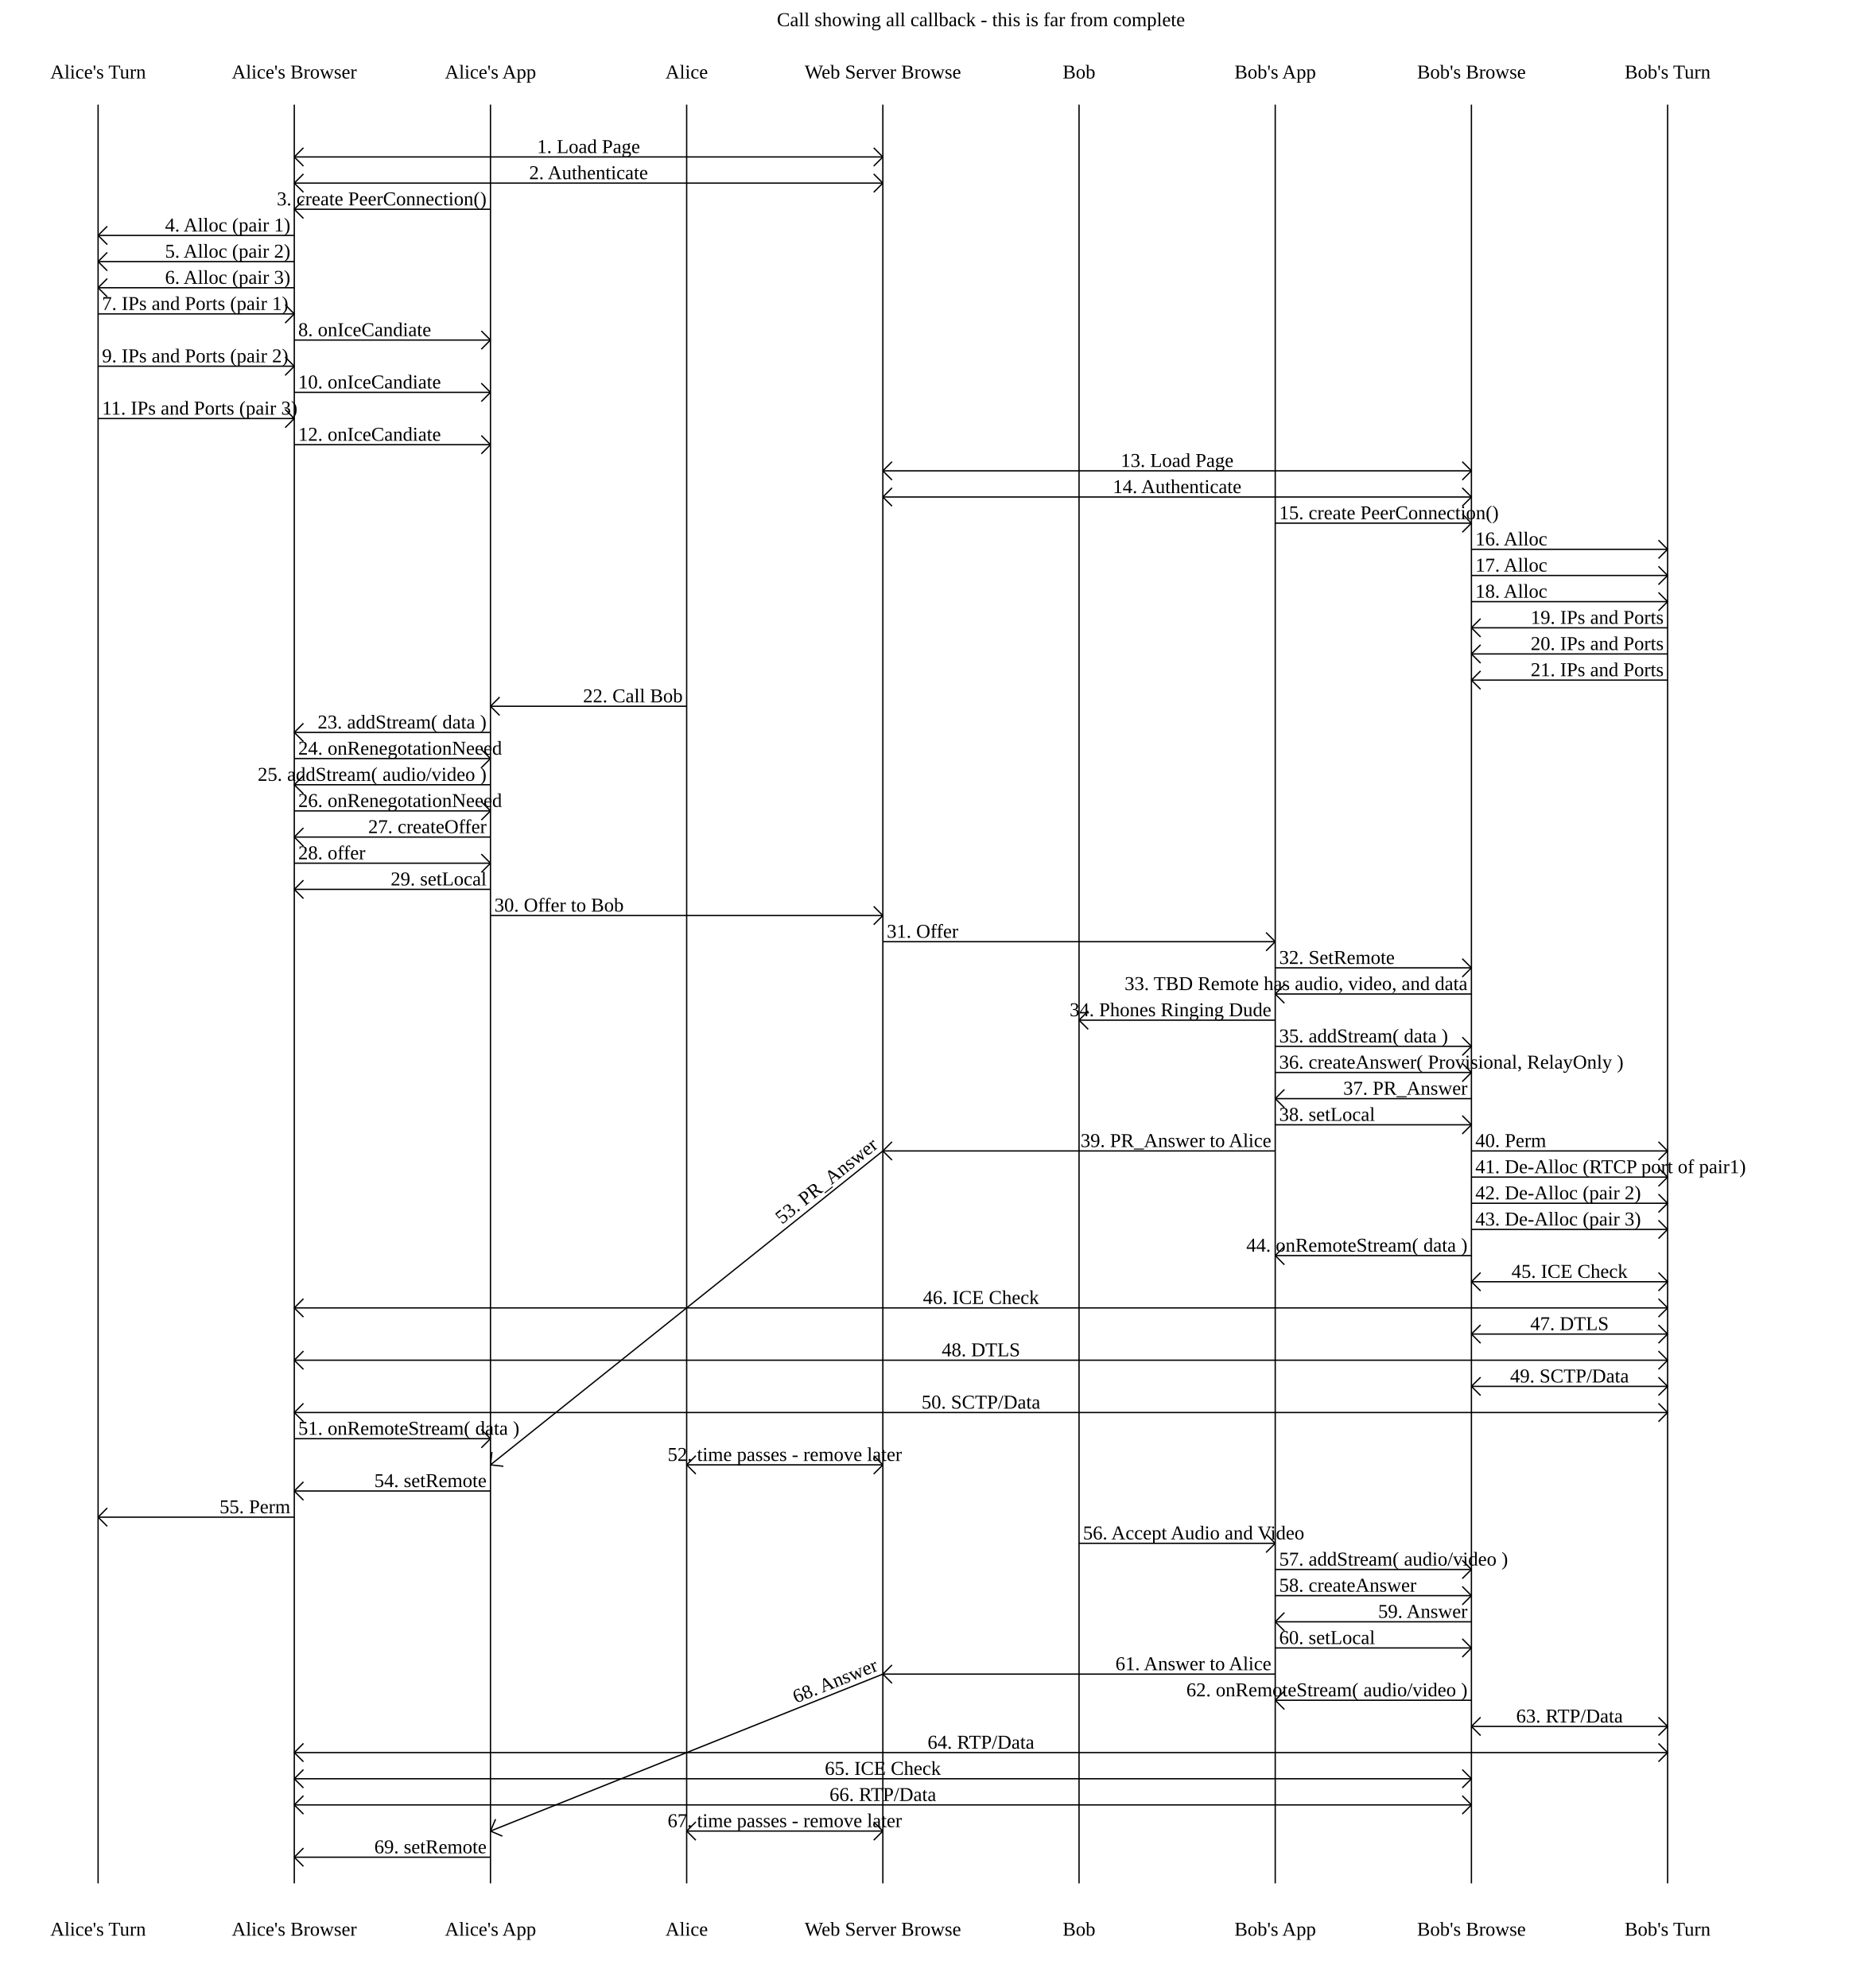
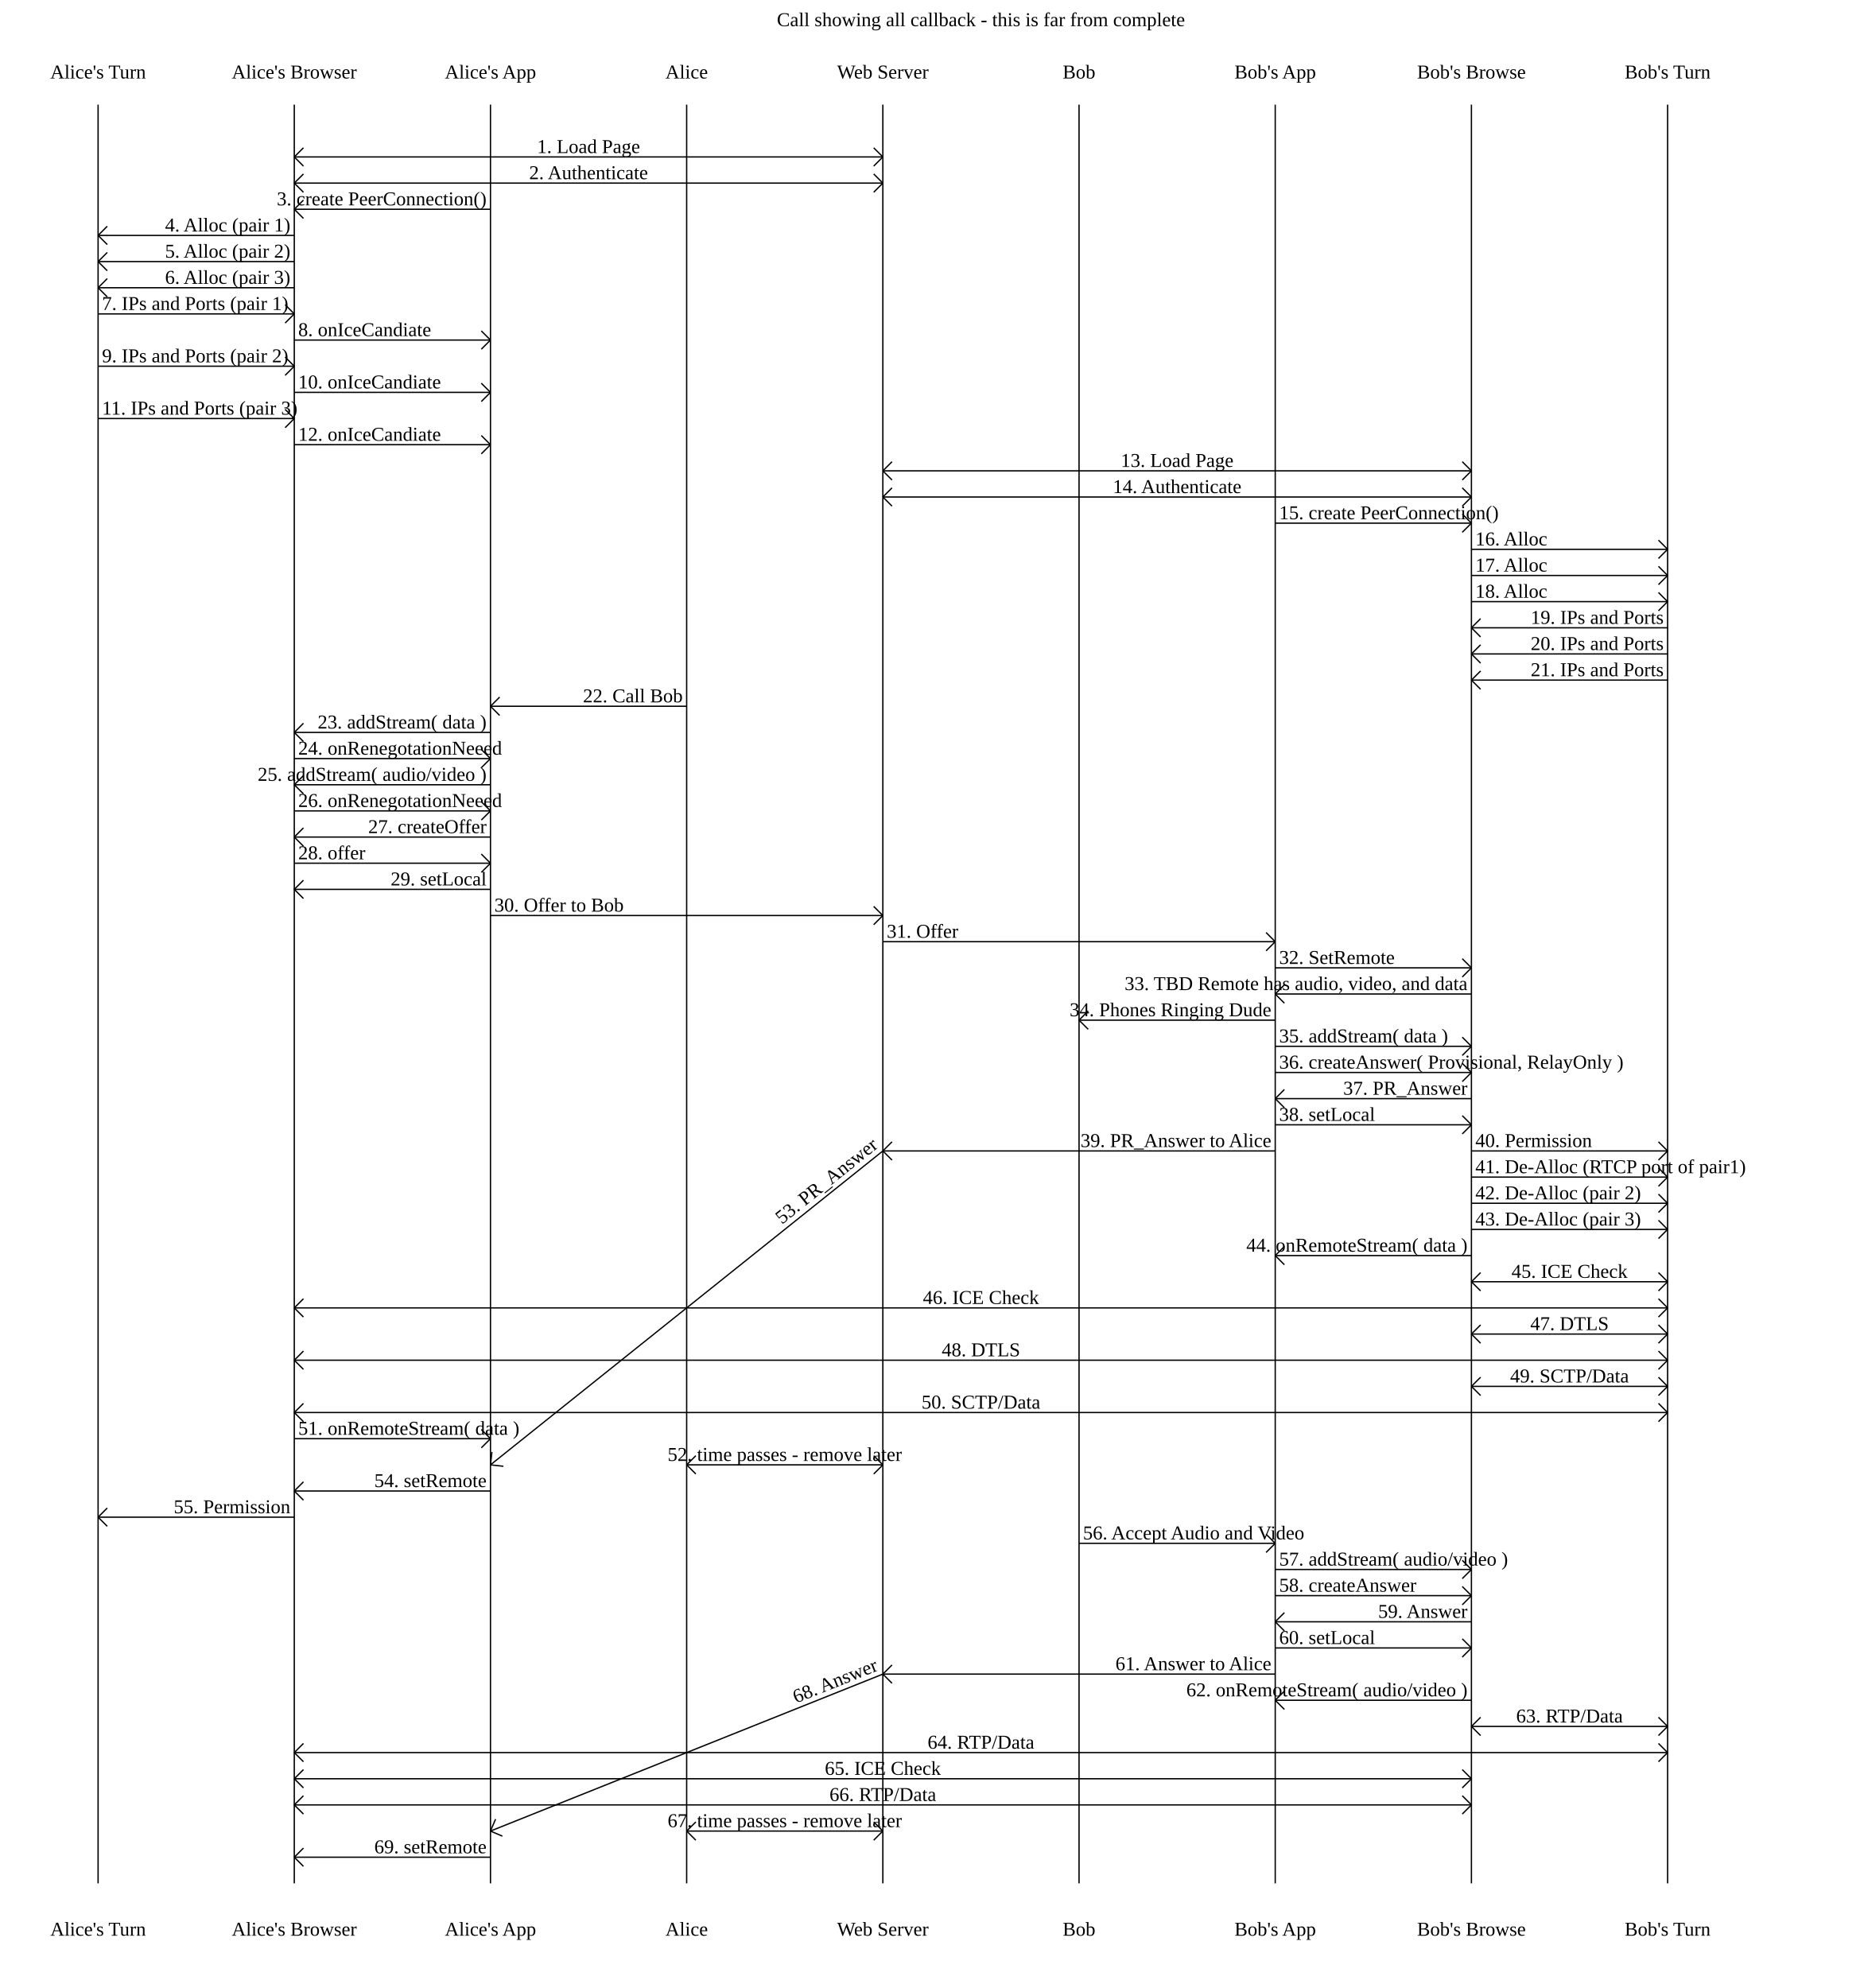
<svg xmlns="http://www.w3.org/2000/svg" baseProfile="full" width="1425" height="1520">
  <text x="750" y="20" font-size="15" text-anchor="middle">Call showing all callback - this is far from complete </text>
  <text x="75" y="60" font-size="15" text-anchor="middle">Alice's Turn</text>
  <line x1="75" y1="80" x2="75" y2="1440" width="1" stroke="black" />
  <text x="75" y="1480" font-size="15" text-anchor="middle">Alice's Turn</text>
  <text x="225" y="60" font-size="15" text-anchor="middle">Alice's Browser</text>
  <line x1="225" y1="80" x2="225" y2="1440" width="1" stroke="black" />
  <text x="225" y="1480" font-size="15" text-anchor="middle">Alice's Browser</text>
  <text x="375" y="60" font-size="15" text-anchor="middle">Alice's App</text>
  <line x1="375" y1="80" x2="375" y2="1440" width="1" stroke="black" />
  <text x="375" y="1480" font-size="15" text-anchor="middle">Alice's App</text>
  <text x="525" y="60" font-size="15" text-anchor="middle">Alice</text>
  <line x1="525" y1="80" x2="525" y2="1440" width="1" stroke="black" />
  <text x="525" y="1480" font-size="15" text-anchor="middle">Alice</text>
-   <text x="675" y="60" font-size="15" text-anchor="middle">Web Server Browse</text>
+   <text x="675" y="60" font-size="15" text-anchor="middle">Web Server</text>
  <line x1="675" y1="80" x2="675" y2="1440" width="1" stroke="black" />
-   <text x="675" y="1480" font-size="15" text-anchor="middle">Web Server Browse</text>
+   <text x="675" y="1480" font-size="15" text-anchor="middle">Web Server</text>
  <text x="825" y="60" font-size="15" text-anchor="middle">Bob</text>
  <line x1="825" y1="80" x2="825" y2="1440" width="1" stroke="black" />
  <text x="825" y="1480" font-size="15" text-anchor="middle">Bob</text>
  <text x="975" y="60" font-size="15" text-anchor="middle">Bob's App</text>
  <line x1="975" y1="80" x2="975" y2="1440" width="1" stroke="black" />
  <text x="975" y="1480" font-size="15" text-anchor="middle">Bob's App</text>
  <text x="1125" y="60" font-size="15" text-anchor="middle">Bob's Browse</text>
  <line x1="1125" y1="80" x2="1125" y2="1440" width="1" stroke="black" />
  <text x="1125" y="1480" font-size="15" text-anchor="middle">Bob's Browse</text>
  <text x="1275" y="60" font-size="15" text-anchor="middle">Bob's Turn</text>
  <line x1="1275" y1="80" x2="1275" y2="1440" width="1" stroke="black" />
  <text x="1275" y="1480" font-size="15" text-anchor="middle">Bob's Turn</text>
  <line x1="225" y1="120" x2="675" y2="120" width="1" stroke="black" />
  <line x1="675" y1="120" x2="668" y2="113" transform="rotate(0, 675, 120)" width="1" stroke="black" />
  <line x1="675" y1="120" x2="668" y2="127" transform="rotate(0, 675, 120)" width="1" stroke="black" />
  <line x1="225" y1="120" x2="232" y2="113" transform="rotate(0, 225, 120)" width="1" stroke="black" />
  <line x1="225" y1="120" x2="232" y2="127" transform="rotate(0, 225, 120)" width="1" stroke="black" />
  <text x="450" y="117" font-size="15" text-anchor="middle" transform="rotate(0, 450, 117)" fill="black">1. Load Page </text>
  <line x1="225" y1="140" x2="675" y2="140" width="1" stroke="black" />
  <line x1="675" y1="140" x2="668" y2="133" transform="rotate(0, 675, 140)" width="1" stroke="black" />
  <line x1="675" y1="140" x2="668" y2="147" transform="rotate(0, 675, 140)" width="1" stroke="black" />
  <line x1="225" y1="140" x2="232" y2="133" transform="rotate(0, 225, 140)" width="1" stroke="black" />
  <line x1="225" y1="140" x2="232" y2="147" transform="rotate(0, 225, 140)" width="1" stroke="black" />
  <text x="450" y="137" font-size="15" text-anchor="middle" transform="rotate(0, 450, 137)" fill="black">2. Authenticate</text>
  <line x1="375" y1="160" x2="225" y2="160" width="1" stroke="black" />
  <line x1="225" y1="160" x2="232" y2="153" transform="rotate(0, 225, 160)" width="1" stroke="black" />
  <line x1="225" y1="160" x2="232" y2="167" transform="rotate(0, 225, 160)" width="1" stroke="black" />
  <text x="372" y="157" font-size="15" text-anchor="end" transform="rotate(0, 372, 157)" fill="black">3. create PeerConnection()</text>
  <line x1="225" y1="180" x2="75" y2="180" width="1" stroke="black" />
  <line x1="75" y1="180" x2="82" y2="173" transform="rotate(0, 75, 180)" width="1" stroke="black" />
  <line x1="75" y1="180" x2="82" y2="187" transform="rotate(0, 75, 180)" width="1" stroke="black" />
  <text x="222" y="177" font-size="15" text-anchor="end" transform="rotate(0, 222, 177)" fill="black">4. Alloc (pair 1)</text>
  <line x1="225" y1="200" x2="75" y2="200" width="1" stroke="black" />
  <line x1="75" y1="200" x2="82" y2="193" transform="rotate(0, 75, 200)" width="1" stroke="black" />
  <line x1="75" y1="200" x2="82" y2="207" transform="rotate(0, 75, 200)" width="1" stroke="black" />
  <text x="222" y="197" font-size="15" text-anchor="end" transform="rotate(0, 222, 197)" fill="black">5. Alloc (pair 2)</text>
  <line x1="225" y1="220" x2="75" y2="220" width="1" stroke="black" />
  <line x1="75" y1="220" x2="82" y2="213" transform="rotate(0, 75, 220)" width="1" stroke="black" />
  <line x1="75" y1="220" x2="82" y2="227" transform="rotate(0, 75, 220)" width="1" stroke="black" />
  <text x="222" y="217" font-size="15" text-anchor="end" transform="rotate(0, 222, 217)" fill="black">6. Alloc (pair 3)</text>
  <line x1="75" y1="240" x2="225" y2="240" width="1" stroke="black" />
  <line x1="225" y1="240" x2="218" y2="233" transform="rotate(0, 225, 240)" width="1" stroke="black" />
  <line x1="225" y1="240" x2="218" y2="247" transform="rotate(0, 225, 240)" width="1" stroke="black" />
  <text x="78" y="237" font-size="15" text-anchor="start" transform="rotate(0, 78, 237)" fill="black">7. IPs and Ports (pair 1)</text>
  <line x1="225" y1="260" x2="375" y2="260" width="1" stroke="black" />
  <line x1="375" y1="260" x2="368" y2="253" transform="rotate(0, 375, 260)" width="1" stroke="black" />
  <line x1="375" y1="260" x2="368" y2="267" transform="rotate(0, 375, 260)" width="1" stroke="black" />
  <text x="228" y="257" font-size="15" text-anchor="start" transform="rotate(0, 228, 257)" fill="black">8. onIceCandiate</text>
  <line x1="75" y1="280" x2="225" y2="280" width="1" stroke="black" />
  <line x1="225" y1="280" x2="218" y2="273" transform="rotate(0, 225, 280)" width="1" stroke="black" />
  <line x1="225" y1="280" x2="218" y2="287" transform="rotate(0, 225, 280)" width="1" stroke="black" />
  <text x="78" y="277" font-size="15" text-anchor="start" transform="rotate(0, 78, 277)" fill="black">9. IPs and Ports (pair 2)</text>
  <line x1="225" y1="300" x2="375" y2="300" width="1" stroke="black" />
  <line x1="375" y1="300" x2="368" y2="293" transform="rotate(0, 375, 300)" width="1" stroke="black" />
  <line x1="375" y1="300" x2="368" y2="307" transform="rotate(0, 375, 300)" width="1" stroke="black" />
  <text x="228" y="297" font-size="15" text-anchor="start" transform="rotate(0, 228, 297)" fill="black">10. onIceCandiate</text>
  <line x1="75" y1="320" x2="225" y2="320" width="1" stroke="black" />
  <line x1="225" y1="320" x2="218" y2="313" transform="rotate(0, 225, 320)" width="1" stroke="black" />
  <line x1="225" y1="320" x2="218" y2="327" transform="rotate(0, 225, 320)" width="1" stroke="black" />
  <text x="78" y="317" font-size="15" text-anchor="start" transform="rotate(0, 78, 317)" fill="black">11. IPs and Ports (pair 3)</text>
  <line x1="225" y1="340" x2="375" y2="340" width="1" stroke="black" />
  <line x1="375" y1="340" x2="368" y2="333" transform="rotate(0, 375, 340)" width="1" stroke="black" />
  <line x1="375" y1="340" x2="368" y2="347" transform="rotate(0, 375, 340)" width="1" stroke="black" />
  <text x="228" y="337" font-size="15" text-anchor="start" transform="rotate(0, 228, 337)" fill="black">12. onIceCandiate</text>
  <line x1="1125" y1="360" x2="675" y2="360" width="1" stroke="black" />
  <line x1="1125" y1="360" x2="1118" y2="353" transform="rotate(0, 1125, 360)" width="1" stroke="black" />
  <line x1="1125" y1="360" x2="1118" y2="367" transform="rotate(0, 1125, 360)" width="1" stroke="black" />
  <line x1="675" y1="360" x2="682" y2="353" transform="rotate(0, 675, 360)" width="1" stroke="black" />
  <line x1="675" y1="360" x2="682" y2="367" transform="rotate(0, 675, 360)" width="1" stroke="black" />
  <text x="900" y="357" font-size="15" text-anchor="middle" transform="rotate(0, 900, 357)" fill="black">13. Load Page </text>
  <line x1="1125" y1="380" x2="675" y2="380" width="1" stroke="black" />
  <line x1="1125" y1="380" x2="1118" y2="373" transform="rotate(0, 1125, 380)" width="1" stroke="black" />
  <line x1="1125" y1="380" x2="1118" y2="387" transform="rotate(0, 1125, 380)" width="1" stroke="black" />
  <line x1="675" y1="380" x2="682" y2="373" transform="rotate(0, 675, 380)" width="1" stroke="black" />
  <line x1="675" y1="380" x2="682" y2="387" transform="rotate(0, 675, 380)" width="1" stroke="black" />
  <text x="900" y="377" font-size="15" text-anchor="middle" transform="rotate(0, 900, 377)" fill="black">14. Authenticate</text>
  <line x1="975" y1="400" x2="1125" y2="400" width="1" stroke="black" />
  <line x1="1125" y1="400" x2="1118" y2="393" transform="rotate(0, 1125, 400)" width="1" stroke="black" />
  <line x1="1125" y1="400" x2="1118" y2="407" transform="rotate(0, 1125, 400)" width="1" stroke="black" />
  <text x="978" y="397" font-size="15" text-anchor="start" transform="rotate(0, 978, 397)" fill="black">15. create PeerConnection()</text>
  <line x1="1125" y1="420" x2="1275" y2="420" width="1" stroke="black" />
  <line x1="1275" y1="420" x2="1268" y2="413" transform="rotate(0, 1275, 420)" width="1" stroke="black" />
  <line x1="1275" y1="420" x2="1268" y2="427" transform="rotate(0, 1275, 420)" width="1" stroke="black" />
  <text x="1128" y="417" font-size="15" text-anchor="start" transform="rotate(0, 1128, 417)" fill="black">16. Alloc</text>
  <line x1="1125" y1="440" x2="1275" y2="440" width="1" stroke="black" />
  <line x1="1275" y1="440" x2="1268" y2="433" transform="rotate(0, 1275, 440)" width="1" stroke="black" />
  <line x1="1275" y1="440" x2="1268" y2="447" transform="rotate(0, 1275, 440)" width="1" stroke="black" />
  <text x="1128" y="437" font-size="15" text-anchor="start" transform="rotate(0, 1128, 437)" fill="black">17. Alloc</text>
  <line x1="1125" y1="460" x2="1275" y2="460" width="1" stroke="black" />
  <line x1="1275" y1="460" x2="1268" y2="453" transform="rotate(0, 1275, 460)" width="1" stroke="black" />
  <line x1="1275" y1="460" x2="1268" y2="467" transform="rotate(0, 1275, 460)" width="1" stroke="black" />
  <text x="1128" y="457" font-size="15" text-anchor="start" transform="rotate(0, 1128, 457)" fill="black">18. Alloc</text>
  <line x1="1275" y1="480" x2="1125" y2="480" width="1" stroke="black" />
  <line x1="1125" y1="480" x2="1132" y2="473" transform="rotate(0, 1125, 480)" width="1" stroke="black" />
  <line x1="1125" y1="480" x2="1132" y2="487" transform="rotate(0, 1125, 480)" width="1" stroke="black" />
  <text x="1272" y="477" font-size="15" text-anchor="end" transform="rotate(0, 1272, 477)" fill="black">19. IPs and Ports</text>
  <line x1="1275" y1="500" x2="1125" y2="500" width="1" stroke="black" />
  <line x1="1125" y1="500" x2="1132" y2="493" transform="rotate(0, 1125, 500)" width="1" stroke="black" />
  <line x1="1125" y1="500" x2="1132" y2="507" transform="rotate(0, 1125, 500)" width="1" stroke="black" />
  <text x="1272" y="497" font-size="15" text-anchor="end" transform="rotate(0, 1272, 497)" fill="black">20. IPs and Ports</text>
  <line x1="1275" y1="520" x2="1125" y2="520" width="1" stroke="black" />
  <line x1="1125" y1="520" x2="1132" y2="513" transform="rotate(0, 1125, 520)" width="1" stroke="black" />
  <line x1="1125" y1="520" x2="1132" y2="527" transform="rotate(0, 1125, 520)" width="1" stroke="black" />
  <text x="1272" y="517" font-size="15" text-anchor="end" transform="rotate(0, 1272, 517)" fill="black">21. IPs and Ports</text>
  <line x1="525" y1="540" x2="375" y2="540" width="1" stroke="black" />
  <line x1="375" y1="540" x2="382" y2="533" transform="rotate(0, 375, 540)" width="1" stroke="black" />
  <line x1="375" y1="540" x2="382" y2="547" transform="rotate(0, 375, 540)" width="1" stroke="black" />
  <text x="522" y="537" font-size="15" text-anchor="end" transform="rotate(0, 522, 537)" fill="black">22. Call Bob </text>
  <line x1="375" y1="560" x2="225" y2="560" width="1" stroke="black" />
  <line x1="225" y1="560" x2="232" y2="553" transform="rotate(0, 225, 560)" width="1" stroke="black" />
  <line x1="225" y1="560" x2="232" y2="567" transform="rotate(0, 225, 560)" width="1" stroke="black" />
  <text x="372" y="557" font-size="15" text-anchor="end" transform="rotate(0, 372, 557)" fill="black">23. addStream( data )</text>
  <line x1="225" y1="580" x2="375" y2="580" width="1" stroke="black" />
  <line x1="375" y1="580" x2="368" y2="573" transform="rotate(0, 375, 580)" width="1" stroke="black" />
  <line x1="375" y1="580" x2="368" y2="587" transform="rotate(0, 375, 580)" width="1" stroke="black" />
  <text x="228" y="577" font-size="15" text-anchor="start" transform="rotate(0, 228, 577)" fill="black">24. onRenegotationNeeed</text>
  <line x1="375" y1="600" x2="225" y2="600" width="1" stroke="black" />
  <line x1="225" y1="600" x2="232" y2="593" transform="rotate(0, 225, 600)" width="1" stroke="black" />
  <line x1="225" y1="600" x2="232" y2="607" transform="rotate(0, 225, 600)" width="1" stroke="black" />
  <text x="372" y="597" font-size="15" text-anchor="end" transform="rotate(0, 372, 597)" fill="black">25. addStream( audio/video )</text>
  <line x1="225" y1="620" x2="375" y2="620" width="1" stroke="black" />
  <line x1="375" y1="620" x2="368" y2="613" transform="rotate(0, 375, 620)" width="1" stroke="black" />
  <line x1="375" y1="620" x2="368" y2="627" transform="rotate(0, 375, 620)" width="1" stroke="black" />
  <text x="228" y="617" font-size="15" text-anchor="start" transform="rotate(0, 228, 617)" fill="black">26. onRenegotationNeeed</text>
  <line x1="375" y1="640" x2="225" y2="640" width="1" stroke="black" />
  <line x1="225" y1="640" x2="232" y2="633" transform="rotate(0, 225, 640)" width="1" stroke="black" />
  <line x1="225" y1="640" x2="232" y2="647" transform="rotate(0, 225, 640)" width="1" stroke="black" />
  <text x="372" y="637" font-size="15" text-anchor="end" transform="rotate(0, 372, 637)" fill="black">27. createOffer</text>
  <line x1="225" y1="660" x2="375" y2="660" width="1" stroke="black" />
  <line x1="375" y1="660" x2="368" y2="653" transform="rotate(0, 375, 660)" width="1" stroke="black" />
  <line x1="375" y1="660" x2="368" y2="667" transform="rotate(0, 375, 660)" width="1" stroke="black" />
  <text x="228" y="657" font-size="15" text-anchor="start" transform="rotate(0, 228, 657)" fill="black">28. offer</text>
  <line x1="375" y1="680" x2="225" y2="680" width="1" stroke="black" />
  <line x1="225" y1="680" x2="232" y2="673" transform="rotate(0, 225, 680)" width="1" stroke="black" />
  <line x1="225" y1="680" x2="232" y2="687" transform="rotate(0, 225, 680)" width="1" stroke="black" />
  <text x="372" y="677" font-size="15" text-anchor="end" transform="rotate(0, 372, 677)" fill="black">29. setLocal</text>
  <line x1="375" y1="700" x2="675" y2="700" width="1" stroke="black" />
  <line x1="675" y1="700" x2="668" y2="693" transform="rotate(0, 675, 700)" width="1" stroke="black" />
  <line x1="675" y1="700" x2="668" y2="707" transform="rotate(0, 675, 700)" width="1" stroke="black" />
  <text x="378" y="697" font-size="15" text-anchor="start" transform="rotate(0, 378, 697)" fill="black">30. Offer to Bob</text>
  <line x1="675" y1="720" x2="975" y2="720" width="1" stroke="black" />
  <line x1="975" y1="720" x2="968" y2="713" transform="rotate(0, 975, 720)" width="1" stroke="black" />
  <line x1="975" y1="720" x2="968" y2="727" transform="rotate(0, 975, 720)" width="1" stroke="black" />
  <text x="678" y="717" font-size="15" text-anchor="start" transform="rotate(0, 678, 717)" fill="black">31. Offer </text>
  <line x1="975" y1="740" x2="1125" y2="740" width="1" stroke="black" />
  <line x1="1125" y1="740" x2="1118" y2="733" transform="rotate(0, 1125, 740)" width="1" stroke="black" />
  <line x1="1125" y1="740" x2="1118" y2="747" transform="rotate(0, 1125, 740)" width="1" stroke="black" />
  <text x="978" y="737" font-size="15" text-anchor="start" transform="rotate(0, 978, 737)" fill="black">32. SetRemote </text>
  <line x1="1125" y1="760" x2="975" y2="760" width="1" stroke="black" />
  <line x1="975" y1="760" x2="982" y2="753" transform="rotate(0, 975, 760)" width="1" stroke="black" />
  <line x1="975" y1="760" x2="982" y2="767" transform="rotate(0, 975, 760)" width="1" stroke="black" />
  <text x="1122" y="757" font-size="15" text-anchor="end" transform="rotate(0, 1122, 757)" fill="black">33. TBD Remote has audio, video, and data </text>
  <line x1="975" y1="780" x2="825" y2="780" width="1" stroke="black" />
  <line x1="825" y1="780" x2="832" y2="773" transform="rotate(0, 825, 780)" width="1" stroke="black" />
  <line x1="825" y1="780" x2="832" y2="787" transform="rotate(0, 825, 780)" width="1" stroke="black" />
  <text x="972" y="777" font-size="15" text-anchor="end" transform="rotate(0, 972, 777)" fill="black">34. Phones Ringing Dude</text>
  <line x1="975" y1="800" x2="1125" y2="800" width="1" stroke="black" />
  <line x1="1125" y1="800" x2="1118" y2="793" transform="rotate(0, 1125, 800)" width="1" stroke="black" />
  <line x1="1125" y1="800" x2="1118" y2="807" transform="rotate(0, 1125, 800)" width="1" stroke="black" />
  <text x="978" y="797" font-size="15" text-anchor="start" transform="rotate(0, 978, 797)" fill="black">35. addStream( data )</text>
  <line x1="975" y1="820" x2="1125" y2="820" width="1" stroke="black" />
  <line x1="1125" y1="820" x2="1118" y2="813" transform="rotate(0, 1125, 820)" width="1" stroke="black" />
  <line x1="1125" y1="820" x2="1118" y2="827" transform="rotate(0, 1125, 820)" width="1" stroke="black" />
  <text x="978" y="817" font-size="15" text-anchor="start" transform="rotate(0, 978, 817)" fill="black">36. createAnswer( Provisional, RelayOnly )</text>
  <line x1="1125" y1="840" x2="975" y2="840" width="1" stroke="black" />
  <line x1="975" y1="840" x2="982" y2="833" transform="rotate(0, 975, 840)" width="1" stroke="black" />
  <line x1="975" y1="840" x2="982" y2="847" transform="rotate(0, 975, 840)" width="1" stroke="black" />
  <text x="1122" y="837" font-size="15" text-anchor="end" transform="rotate(0, 1122, 837)" fill="black">37. PR_Answer</text>
  <line x1="975" y1="860" x2="1125" y2="860" width="1" stroke="black" />
  <line x1="1125" y1="860" x2="1118" y2="853" transform="rotate(0, 1125, 860)" width="1" stroke="black" />
  <line x1="1125" y1="860" x2="1118" y2="867" transform="rotate(0, 1125, 860)" width="1" stroke="black" />
  <text x="978" y="857" font-size="15" text-anchor="start" transform="rotate(0, 978, 857)" fill="black">38. setLocal</text>
  <line x1="975" y1="880" x2="675" y2="880" width="1" stroke="black" />
  <line x1="675" y1="880" x2="682" y2="873" transform="rotate(0, 675, 880)" width="1" stroke="black" />
  <line x1="675" y1="880" x2="682" y2="887" transform="rotate(0, 675, 880)" width="1" stroke="black" />
  <text x="972" y="877" font-size="15" text-anchor="end" transform="rotate(0, 972, 877)" fill="black">39. PR_Answer to Alice </text>
  <line x1="1125" y1="880" x2="1275" y2="880" width="1" stroke="black" />
  <line x1="1275" y1="880" x2="1268" y2="873" transform="rotate(0, 1275, 880)" width="1" stroke="black" />
  <line x1="1275" y1="880" x2="1268" y2="887" transform="rotate(0, 1275, 880)" width="1" stroke="black" />
-   <text x="1128" y="877" font-size="15" text-anchor="start" transform="rotate(0, 1128, 877)" fill="black">40. Perm</text>
+   <text x="1128" y="877" font-size="15" text-anchor="start" transform="rotate(0, 1128, 877)" fill="black">40. Permission</text>
  <line x1="1125" y1="900" x2="1275" y2="900" width="1" stroke="black" />
  <line x1="1275" y1="900" x2="1268" y2="893" transform="rotate(0, 1275, 900)" width="1" stroke="black" />
  <line x1="1275" y1="900" x2="1268" y2="907" transform="rotate(0, 1275, 900)" width="1" stroke="black" />
  <text x="1128" y="897" font-size="15" text-anchor="start" transform="rotate(0, 1128, 897)" fill="black">41. De-Alloc (RTCP port of pair1)</text>
  <line x1="1125" y1="920" x2="1275" y2="920" width="1" stroke="black" />
  <line x1="1275" y1="920" x2="1268" y2="913" transform="rotate(0, 1275, 920)" width="1" stroke="black" />
  <line x1="1275" y1="920" x2="1268" y2="927" transform="rotate(0, 1275, 920)" width="1" stroke="black" />
  <text x="1128" y="917" font-size="15" text-anchor="start" transform="rotate(0, 1128, 917)" fill="black">42. De-Alloc (pair 2)</text>
  <line x1="1125" y1="940" x2="1275" y2="940" width="1" stroke="black" />
  <line x1="1275" y1="940" x2="1268" y2="933" transform="rotate(0, 1275, 940)" width="1" stroke="black" />
  <line x1="1275" y1="940" x2="1268" y2="947" transform="rotate(0, 1275, 940)" width="1" stroke="black" />
  <text x="1128" y="937" font-size="15" text-anchor="start" transform="rotate(0, 1128, 937)" fill="black">43. De-Alloc (pair 3)</text>
  <line x1="1125" y1="960" x2="975" y2="960" width="1" stroke="black" />
  <line x1="975" y1="960" x2="982" y2="953" transform="rotate(0, 975, 960)" width="1" stroke="black" />
  <line x1="975" y1="960" x2="982" y2="967" transform="rotate(0, 975, 960)" width="1" stroke="black" />
  <text x="1122" y="957" font-size="15" text-anchor="end" transform="rotate(0, 1122, 957)" fill="black">44. onRemoteStream( data )</text>
  <line x1="1125" y1="980" x2="1275" y2="980" width="1" stroke="black" />
  <line x1="1275" y1="980" x2="1268" y2="973" transform="rotate(0, 1275, 980)" width="1" stroke="black" />
  <line x1="1275" y1="980" x2="1268" y2="987" transform="rotate(0, 1275, 980)" width="1" stroke="black" />
  <line x1="1125" y1="980" x2="1132" y2="973" transform="rotate(0, 1125, 980)" width="1" stroke="black" />
  <line x1="1125" y1="980" x2="1132" y2="987" transform="rotate(0, 1125, 980)" width="1" stroke="black" />
  <text x="1200" y="977" font-size="15" text-anchor="middle" transform="rotate(0, 1200, 977)" fill="black">45. ICE Check</text>
  <line x1="1275" y1="1000" x2="225" y2="1000" width="1" stroke="black" />
  <line x1="1275" y1="1000" x2="1268" y2="993" transform="rotate(0, 1275, 1000)" width="1" stroke="black" />
  <line x1="1275" y1="1000" x2="1268" y2="1007" transform="rotate(0, 1275, 1000)" width="1" stroke="black" />
  <line x1="225" y1="1000" x2="232" y2="993" transform="rotate(0, 225, 1000)" width="1" stroke="black" />
  <line x1="225" y1="1000" x2="232" y2="1007" transform="rotate(0, 225, 1000)" width="1" stroke="black" />
  <text x="750" y="997" font-size="15" text-anchor="middle" transform="rotate(0, 750, 997)" fill="black">46. ICE Check </text>
  <line x1="1125" y1="1020" x2="1275" y2="1020" width="1" stroke="black" />
  <line x1="1275" y1="1020" x2="1268" y2="1013" transform="rotate(0, 1275, 1020)" width="1" stroke="black" />
  <line x1="1275" y1="1020" x2="1268" y2="1027" transform="rotate(0, 1275, 1020)" width="1" stroke="black" />
  <line x1="1125" y1="1020" x2="1132" y2="1013" transform="rotate(0, 1125, 1020)" width="1" stroke="black" />
  <line x1="1125" y1="1020" x2="1132" y2="1027" transform="rotate(0, 1125, 1020)" width="1" stroke="black" />
  <text x="1200" y="1017" font-size="15" text-anchor="middle" transform="rotate(0, 1200, 1017)" fill="black">47. DTLS</text>
  <line x1="1275" y1="1040" x2="225" y2="1040" width="1" stroke="black" />
  <line x1="1275" y1="1040" x2="1268" y2="1033" transform="rotate(0, 1275, 1040)" width="1" stroke="black" />
  <line x1="1275" y1="1040" x2="1268" y2="1047" transform="rotate(0, 1275, 1040)" width="1" stroke="black" />
  <line x1="225" y1="1040" x2="232" y2="1033" transform="rotate(0, 225, 1040)" width="1" stroke="black" />
  <line x1="225" y1="1040" x2="232" y2="1047" transform="rotate(0, 225, 1040)" width="1" stroke="black" />
  <text x="750" y="1037" font-size="15" text-anchor="middle" transform="rotate(0, 750, 1037)" fill="black">48. DTLS</text>
  <line x1="1125" y1="1060" x2="1275" y2="1060" width="1" stroke="black" />
  <line x1="1275" y1="1060" x2="1268" y2="1053" transform="rotate(0, 1275, 1060)" width="1" stroke="black" />
  <line x1="1275" y1="1060" x2="1268" y2="1067" transform="rotate(0, 1275, 1060)" width="1" stroke="black" />
  <line x1="1125" y1="1060" x2="1132" y2="1053" transform="rotate(0, 1125, 1060)" width="1" stroke="black" />
  <line x1="1125" y1="1060" x2="1132" y2="1067" transform="rotate(0, 1125, 1060)" width="1" stroke="black" />
  <text x="1200" y="1057" font-size="15" text-anchor="middle" transform="rotate(0, 1200, 1057)" fill="black">49. SCTP/Data</text>
  <line x1="1275" y1="1080" x2="225" y2="1080" width="1" stroke="black" />
  <line x1="1275" y1="1080" x2="1268" y2="1073" transform="rotate(0, 1275, 1080)" width="1" stroke="black" />
  <line x1="1275" y1="1080" x2="1268" y2="1087" transform="rotate(0, 1275, 1080)" width="1" stroke="black" />
  <line x1="225" y1="1080" x2="232" y2="1073" transform="rotate(0, 225, 1080)" width="1" stroke="black" />
  <line x1="225" y1="1080" x2="232" y2="1087" transform="rotate(0, 225, 1080)" width="1" stroke="black" />
  <text x="750" y="1077" font-size="15" text-anchor="middle" transform="rotate(0, 750, 1077)" fill="black">50. SCTP/Data</text>
  <line x1="225" y1="1100" x2="375" y2="1100" width="1" stroke="black" />
  <line x1="375" y1="1100" x2="368" y2="1093" transform="rotate(0, 375, 1100)" width="1" stroke="black" />
  <line x1="375" y1="1100" x2="368" y2="1107" transform="rotate(0, 375, 1100)" width="1" stroke="black" />
  <text x="228" y="1097" font-size="15" text-anchor="start" transform="rotate(0, 228, 1097)" fill="black">51. onRemoteStream( data )</text>
  <line x1="675" y1="1120" x2="525" y2="1120" width="1" stroke="black" />
  <line x1="675" y1="1120" x2="668" y2="1113" transform="rotate(0, 675, 1120)" width="1" stroke="black" />
  <line x1="675" y1="1120" x2="668" y2="1127" transform="rotate(0, 675, 1120)" width="1" stroke="black" />
  <line x1="525" y1="1120" x2="532" y2="1113" transform="rotate(0, 525, 1120)" width="1" stroke="black" />
  <line x1="525" y1="1120" x2="532" y2="1127" transform="rotate(0, 525, 1120)" width="1" stroke="black" />
  <text x="600" y="1117" font-size="15" text-anchor="middle" transform="rotate(0, 600, 1117)" fill="black">52. time passes - remove later</text>
  <line x1="675" y1="880" x2="375" y2="1120" width="1" stroke="black" />
  <line x1="375" y1="1120" x2="382" y2="1113" transform="rotate(-38.67942, 375, 1120)" width="1" stroke="black" />
  <line x1="375" y1="1120" x2="382" y2="1127" transform="rotate(-38.67942, 375, 1120)" width="1" stroke="black" />
  <text x="672" y="877" font-size="15" text-anchor="end" transform="rotate(-38.67942, 672, 877)" fill="black">53. PR_Answer </text>
  <line x1="375" y1="1140" x2="225" y2="1140" width="1" stroke="black" />
  <line x1="225" y1="1140" x2="232" y2="1133" transform="rotate(0, 225, 1140)" width="1" stroke="black" />
  <line x1="225" y1="1140" x2="232" y2="1147" transform="rotate(0, 225, 1140)" width="1" stroke="black" />
  <text x="372" y="1137" font-size="15" text-anchor="end" transform="rotate(0, 372, 1137)" fill="black">54. setRemote</text>
  <line x1="225" y1="1160" x2="75" y2="1160" width="1" stroke="black" />
  <line x1="75" y1="1160" x2="82" y2="1153" transform="rotate(0, 75, 1160)" width="1" stroke="black" />
  <line x1="75" y1="1160" x2="82" y2="1167" transform="rotate(0, 75, 1160)" width="1" stroke="black" />
-   <text x="222" y="1157" font-size="15" text-anchor="end" transform="rotate(0, 222, 1157)" fill="black">55. Perm</text>
+   <text x="222" y="1157" font-size="15" text-anchor="end" transform="rotate(0, 222, 1157)" fill="black">55. Permission</text>
  <line x1="825" y1="1180" x2="975" y2="1180" width="1" stroke="black" />
  <line x1="975" y1="1180" x2="968" y2="1173" transform="rotate(0, 975, 1180)" width="1" stroke="black" />
  <line x1="975" y1="1180" x2="968" y2="1187" transform="rotate(0, 975, 1180)" width="1" stroke="black" />
  <text x="828" y="1177" font-size="15" text-anchor="start" transform="rotate(0, 828, 1177)" fill="black">56. Accept Audio and Video </text>
  <line x1="975" y1="1200" x2="1125" y2="1200" width="1" stroke="black" />
  <line x1="1125" y1="1200" x2="1118" y2="1193" transform="rotate(0, 1125, 1200)" width="1" stroke="black" />
  <line x1="1125" y1="1200" x2="1118" y2="1207" transform="rotate(0, 1125, 1200)" width="1" stroke="black" />
  <text x="978" y="1197" font-size="15" text-anchor="start" transform="rotate(0, 978, 1197)" fill="black">57. addStream( audio/video )</text>
  <line x1="975" y1="1220" x2="1125" y2="1220" width="1" stroke="black" />
  <line x1="1125" y1="1220" x2="1118" y2="1213" transform="rotate(0, 1125, 1220)" width="1" stroke="black" />
  <line x1="1125" y1="1220" x2="1118" y2="1227" transform="rotate(0, 1125, 1220)" width="1" stroke="black" />
  <text x="978" y="1217" font-size="15" text-anchor="start" transform="rotate(0, 978, 1217)" fill="black">58. createAnswer</text>
  <line x1="1125" y1="1240" x2="975" y2="1240" width="1" stroke="black" />
  <line x1="975" y1="1240" x2="982" y2="1233" transform="rotate(0, 975, 1240)" width="1" stroke="black" />
  <line x1="975" y1="1240" x2="982" y2="1247" transform="rotate(0, 975, 1240)" width="1" stroke="black" />
  <text x="1122" y="1237" font-size="15" text-anchor="end" transform="rotate(0, 1122, 1237)" fill="black">59. Answer </text>
  <line x1="975" y1="1260" x2="1125" y2="1260" width="1" stroke="black" />
  <line x1="1125" y1="1260" x2="1118" y2="1253" transform="rotate(0, 1125, 1260)" width="1" stroke="black" />
  <line x1="1125" y1="1260" x2="1118" y2="1267" transform="rotate(0, 1125, 1260)" width="1" stroke="black" />
  <text x="978" y="1257" font-size="15" text-anchor="start" transform="rotate(0, 978, 1257)" fill="black">60. setLocal</text>
  <line x1="975" y1="1280" x2="675" y2="1280" width="1" stroke="black" />
  <line x1="675" y1="1280" x2="682" y2="1273" transform="rotate(0, 675, 1280)" width="1" stroke="black" />
  <line x1="675" y1="1280" x2="682" y2="1287" transform="rotate(0, 675, 1280)" width="1" stroke="black" />
  <text x="972" y="1277" font-size="15" text-anchor="end" transform="rotate(0, 972, 1277)" fill="black">61. Answer to Alice</text>
  <line x1="1125" y1="1300" x2="975" y2="1300" width="1" stroke="black" />
  <line x1="975" y1="1300" x2="982" y2="1293" transform="rotate(0, 975, 1300)" width="1" stroke="black" />
  <line x1="975" y1="1300" x2="982" y2="1307" transform="rotate(0, 975, 1300)" width="1" stroke="black" />
  <text x="1122" y="1297" font-size="15" text-anchor="end" transform="rotate(0, 1122, 1297)" fill="black">62. onRemoteStream( audio/video )</text>
  <line x1="1125" y1="1320" x2="1275" y2="1320" width="1" stroke="black" />
  <line x1="1275" y1="1320" x2="1268" y2="1313" transform="rotate(0, 1275, 1320)" width="1" stroke="black" />
  <line x1="1275" y1="1320" x2="1268" y2="1327" transform="rotate(0, 1275, 1320)" width="1" stroke="black" />
  <line x1="1125" y1="1320" x2="1132" y2="1313" transform="rotate(0, 1125, 1320)" width="1" stroke="black" />
  <line x1="1125" y1="1320" x2="1132" y2="1327" transform="rotate(0, 1125, 1320)" width="1" stroke="black" />
  <text x="1200" y="1317" font-size="15" text-anchor="middle" transform="rotate(0, 1200, 1317)" fill="black">63. RTP/Data</text>
  <line x1="1275" y1="1340" x2="225" y2="1340" width="1" stroke="black" />
  <line x1="1275" y1="1340" x2="1268" y2="1333" transform="rotate(0, 1275, 1340)" width="1" stroke="black" />
  <line x1="1275" y1="1340" x2="1268" y2="1347" transform="rotate(0, 1275, 1340)" width="1" stroke="black" />
  <line x1="225" y1="1340" x2="232" y2="1333" transform="rotate(0, 225, 1340)" width="1" stroke="black" />
  <line x1="225" y1="1340" x2="232" y2="1347" transform="rotate(0, 225, 1340)" width="1" stroke="black" />
  <text x="750" y="1337" font-size="15" text-anchor="middle" transform="rotate(0, 750, 1337)" fill="black">64. RTP/Data</text>
  <line x1="1125" y1="1360" x2="225" y2="1360" width="1" stroke="black" />
  <line x1="1125" y1="1360" x2="1118" y2="1353" transform="rotate(0, 1125, 1360)" width="1" stroke="black" />
  <line x1="1125" y1="1360" x2="1118" y2="1367" transform="rotate(0, 1125, 1360)" width="1" stroke="black" />
  <line x1="225" y1="1360" x2="232" y2="1353" transform="rotate(0, 225, 1360)" width="1" stroke="black" />
  <line x1="225" y1="1360" x2="232" y2="1367" transform="rotate(0, 225, 1360)" width="1" stroke="black" />
  <text x="675" y="1357" font-size="15" text-anchor="middle" transform="rotate(0, 675, 1357)" fill="black">65. ICE Check</text>
  <line x1="1125" y1="1380" x2="225" y2="1380" width="1" stroke="black" />
  <line x1="1125" y1="1380" x2="1118" y2="1373" transform="rotate(0, 1125, 1380)" width="1" stroke="black" />
  <line x1="1125" y1="1380" x2="1118" y2="1387" transform="rotate(0, 1125, 1380)" width="1" stroke="black" />
  <line x1="225" y1="1380" x2="232" y2="1373" transform="rotate(0, 225, 1380)" width="1" stroke="black" />
  <line x1="225" y1="1380" x2="232" y2="1387" transform="rotate(0, 225, 1380)" width="1" stroke="black" />
  <text x="675" y="1377" font-size="15" text-anchor="middle" transform="rotate(0, 675, 1377)" fill="black">66. RTP/Data</text>
  <line x1="675" y1="1400" x2="525" y2="1400" width="1" stroke="black" />
  <line x1="675" y1="1400" x2="668" y2="1393" transform="rotate(0, 675, 1400)" width="1" stroke="black" />
  <line x1="675" y1="1400" x2="668" y2="1407" transform="rotate(0, 675, 1400)" width="1" stroke="black" />
  <line x1="525" y1="1400" x2="532" y2="1393" transform="rotate(0, 525, 1400)" width="1" stroke="black" />
  <line x1="525" y1="1400" x2="532" y2="1407" transform="rotate(0, 525, 1400)" width="1" stroke="black" />
  <text x="600" y="1397" font-size="15" text-anchor="middle" transform="rotate(0, 600, 1397)" fill="black">67. time passes - remove later</text>
  <line x1="675" y1="1280" x2="375" y2="1400" width="1" stroke="black" />
  <line x1="375" y1="1400" x2="382" y2="1393" transform="rotate(-21.81247, 375, 1400)" width="1" stroke="black" />
  <line x1="375" y1="1400" x2="382" y2="1407" transform="rotate(-21.81247, 375, 1400)" width="1" stroke="black" />
  <text x="672" y="1277" font-size="15" text-anchor="end" transform="rotate(-21.81247, 672, 1277)" fill="black">68. Answer </text>
  <line x1="375" y1="1420" x2="225" y2="1420" width="1" stroke="black" />
  <line x1="225" y1="1420" x2="232" y2="1413" transform="rotate(0, 225, 1420)" width="1" stroke="black" />
  <line x1="225" y1="1420" x2="232" y2="1427" transform="rotate(0, 225, 1420)" width="1" stroke="black" />
  <text x="372" y="1417" font-size="15" text-anchor="end" transform="rotate(0, 372, 1417)" fill="black">69. setRemote </text>
</svg>
